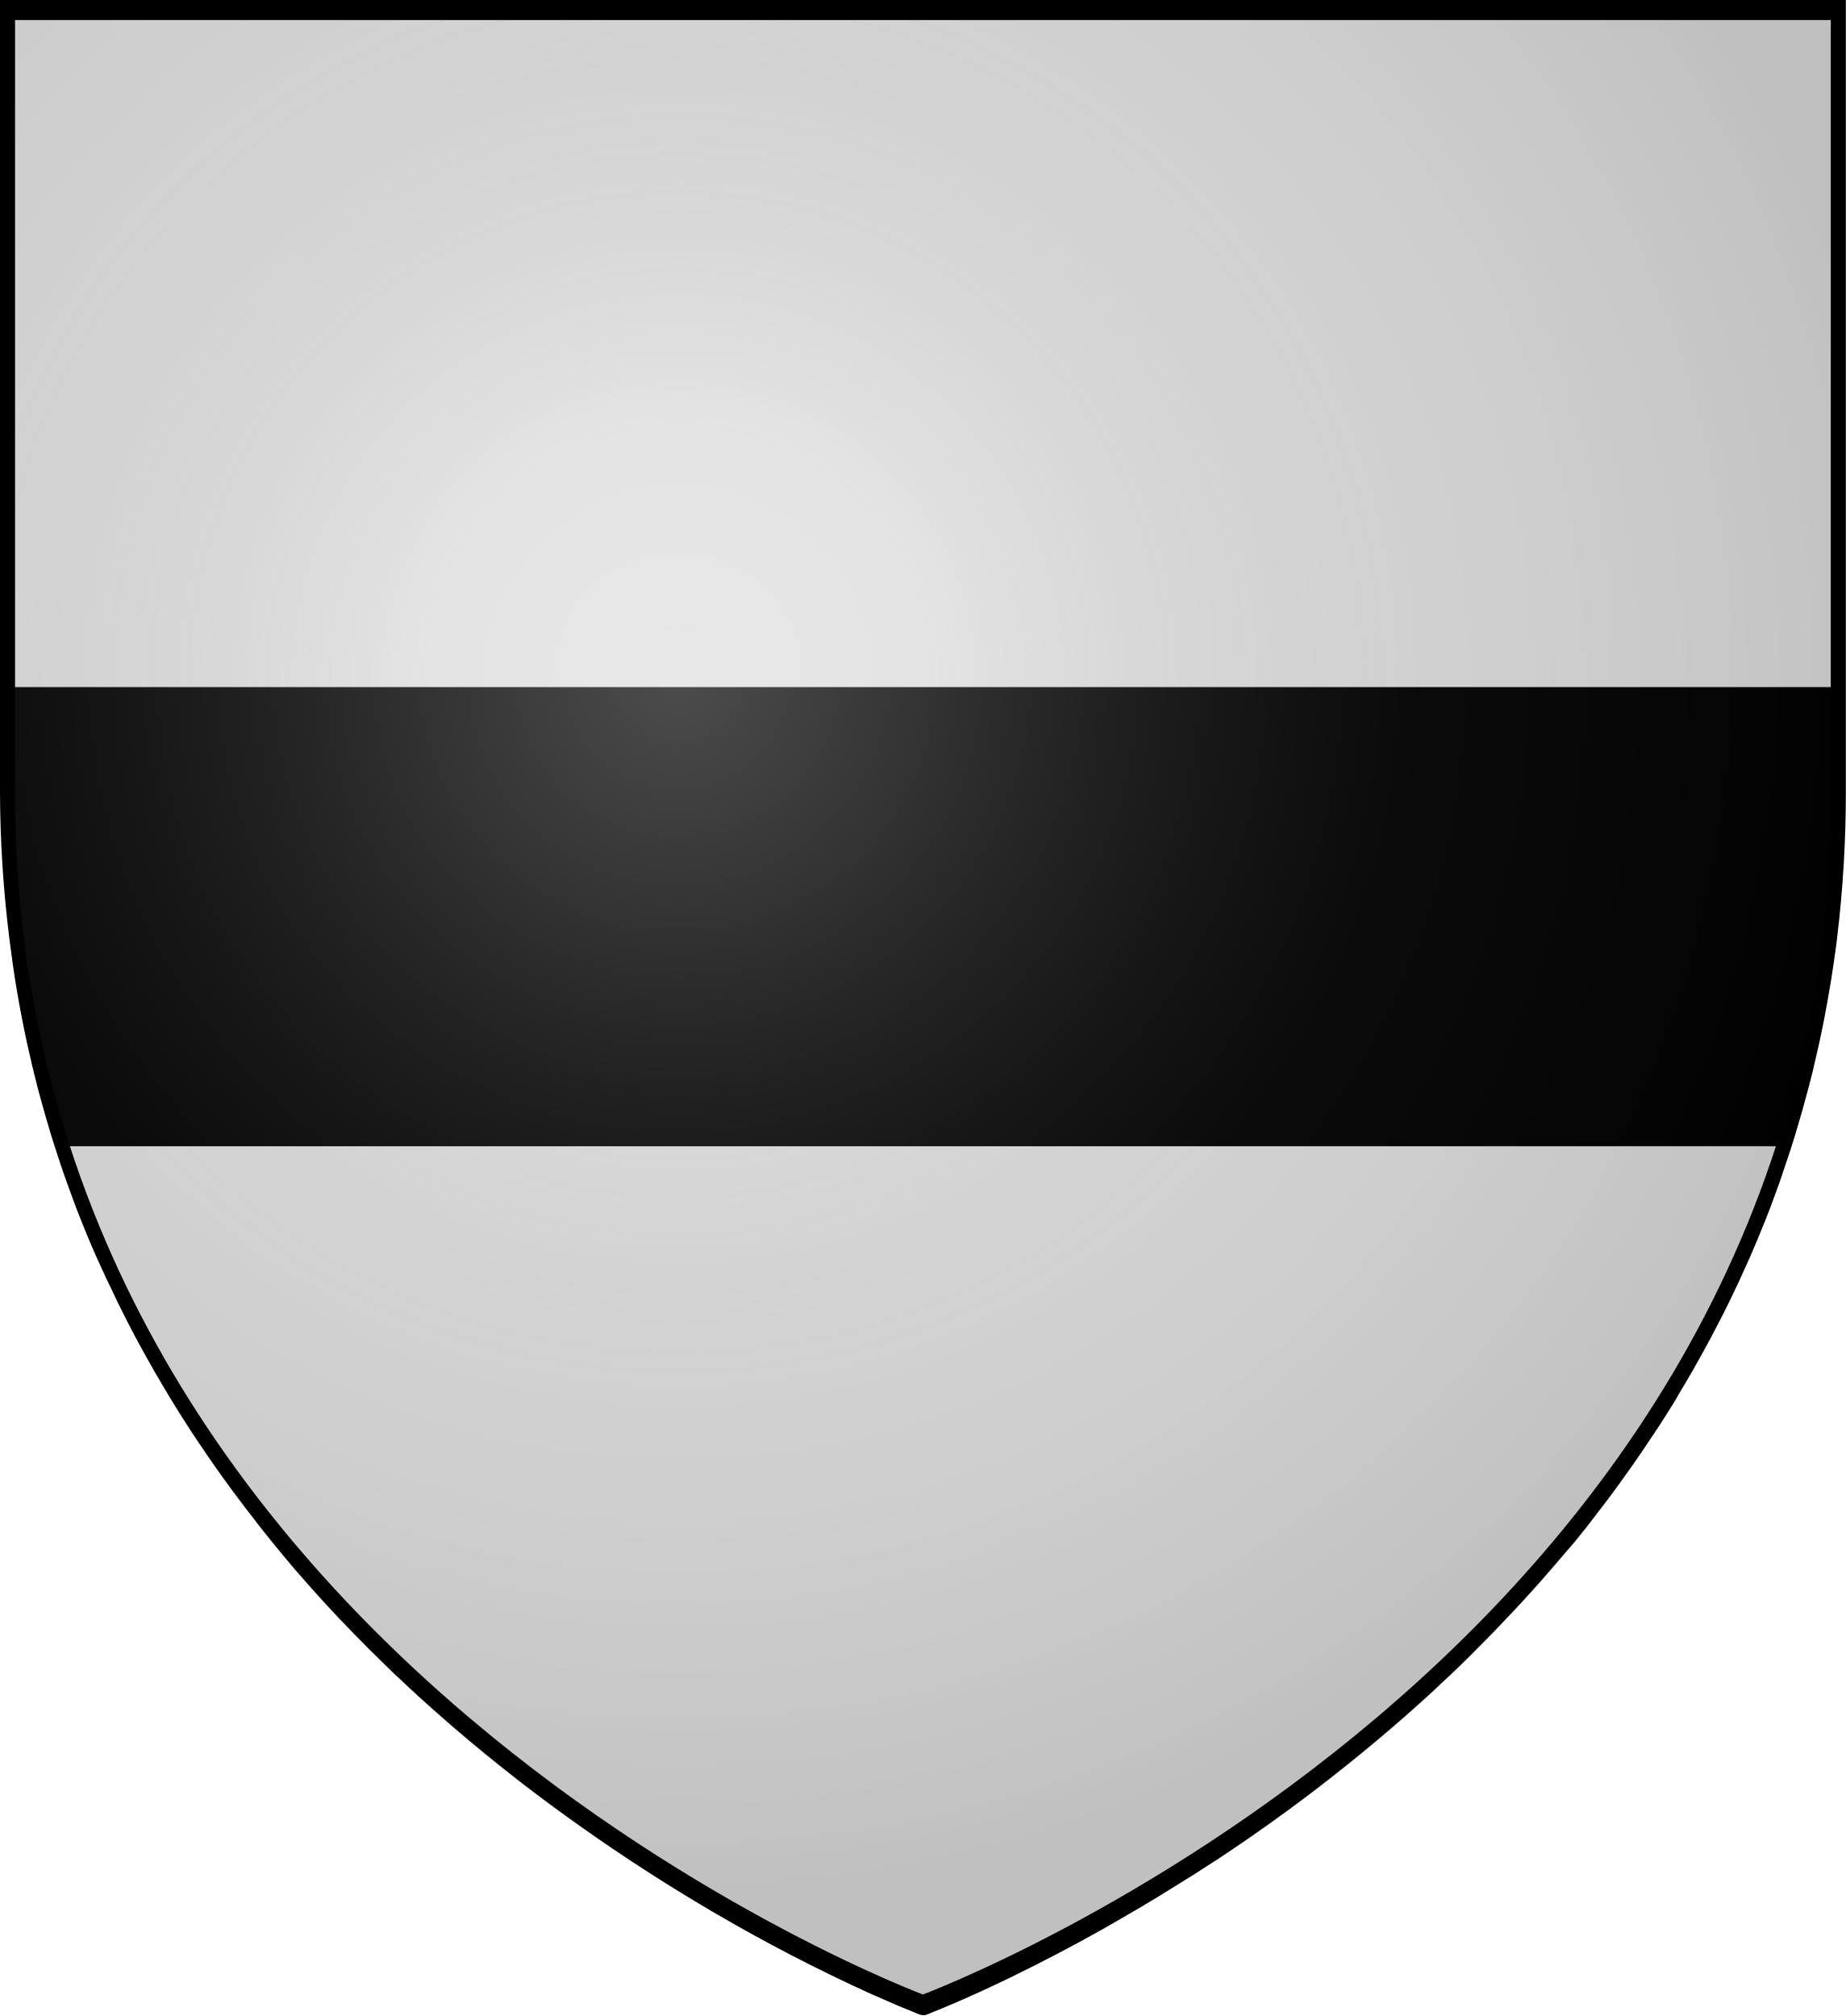
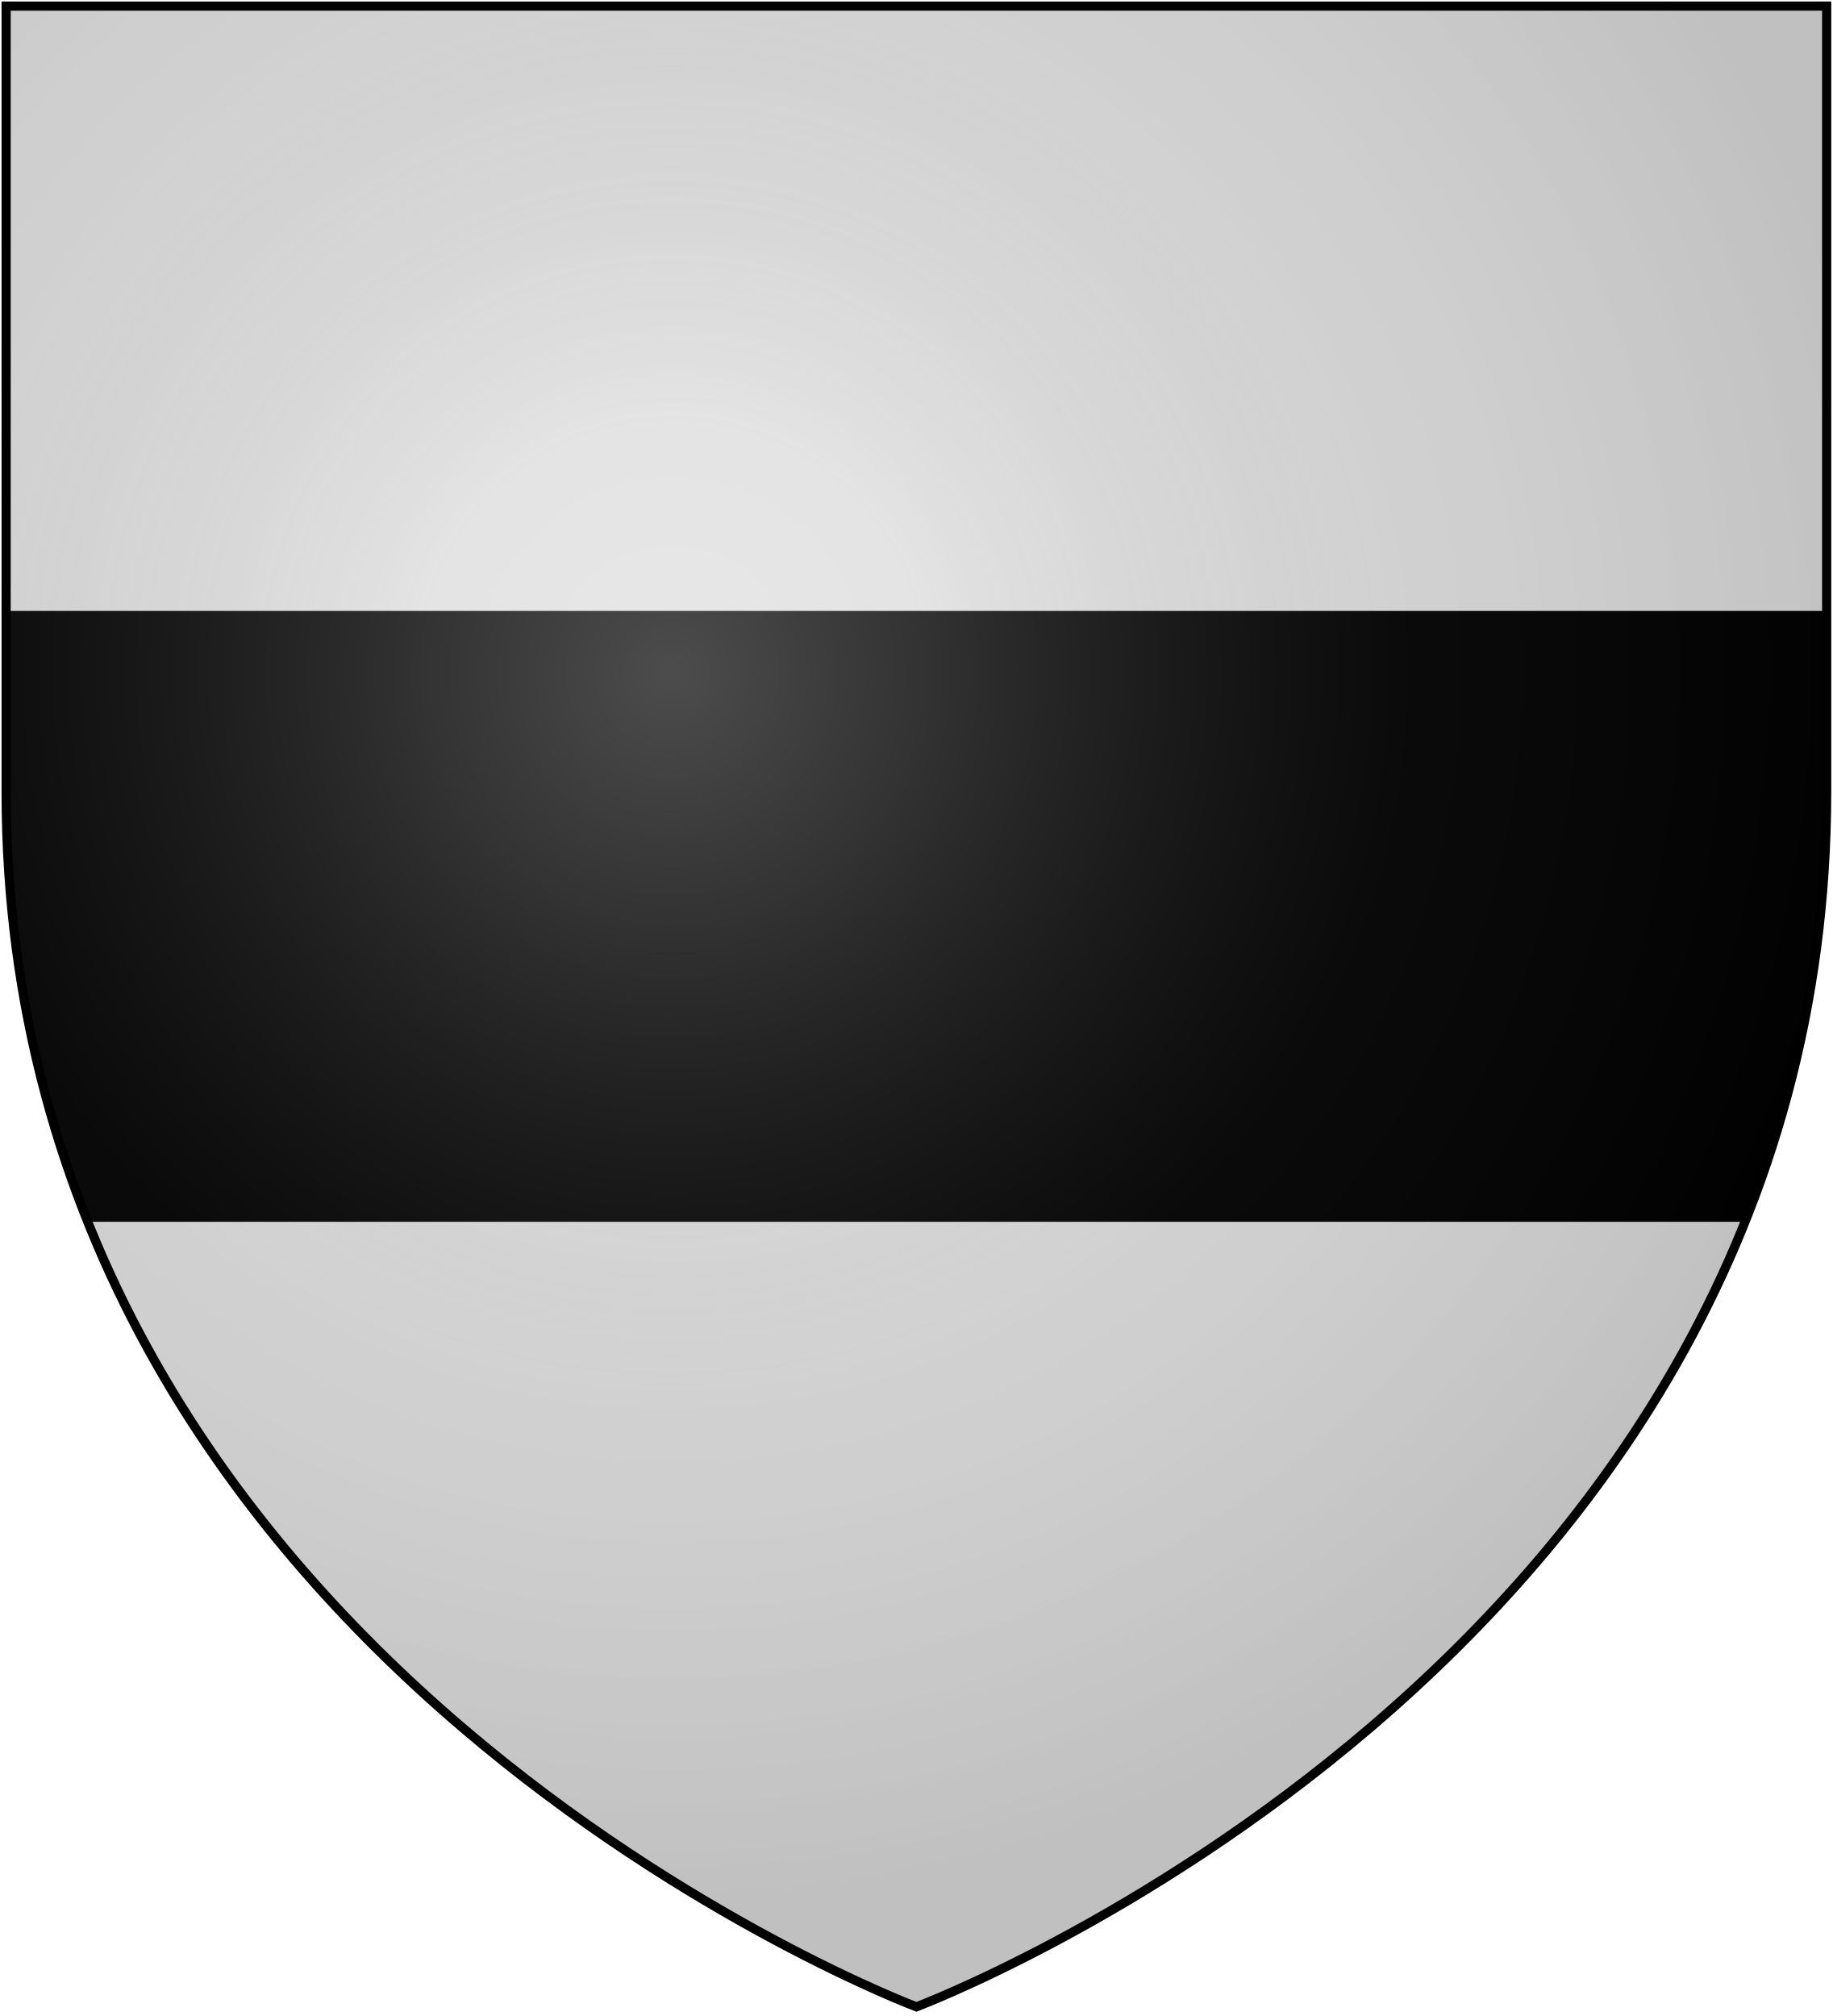
- <svg xmlns="http://www.w3.org/2000/svg" viewBox="0 0 512 559" version="1.1" id="svg271" xml:space="preserve" width="512" height="559">
-   <defs id="defs4">
-     <style id="style2">.cls-1{fill:#dddad0;}.cls-2{fill:#b23d26;}.cls-3{fill:#d1ba59;}.cls-4{fill:none;stroke:#000;stroke-width:3px;}</style>
+ <svg xmlns="http://www.w3.org/2000/svg" xmlns:xlink="http://www.w3.org/1999/xlink" width="600" height="660" version="1.1" id="svg21">
+   <defs id="defs13">
    <radialGradient id="rg" gradientUnits="userSpaceOnUse" cx="220" cy="220" r="405">
-       <stop style="stop-color:#fff;stop-opacity:.3" offset="0" id="stop1419" />
-       <stop style="stop-color:#fff;stop-opacity:.2" offset=".2" id="stop1421" />
-       <stop style="stop-color:#666;stop-opacity:.1" offset=".6" id="stop1423" />
-       <stop style="stop-color:#000;stop-opacity:.13" offset="1" id="stop1425" />
+       <stop style="stop-color:#fff;stop-opacity:.3" offset="0" id="stop2" />
+       <stop style="stop-color:#fff;stop-opacity:.2" offset=".2" id="stop4" />
+       <stop style="stop-color:#666;stop-opacity:.1" offset=".6" id="stop6" />
+       <stop style="stop-color:#000;stop-opacity:.13" offset="1" id="stop8" />
    </radialGradient>
    <clipPath id="clip-shield">
-       <path id="shield" d="m 2,2 v 257 c 0,286 298,398 298,398 0,0 298,-112 298,-398 V 2 Z" />
+       <path id="shield" d="m2,2v257c0,286 298,398 298,398c0,0 298-112 298-398V2z" />
    </clipPath>
-     <radialGradient id="rg-6" gradientUnits="userSpaceOnUse" cx="220" cy="220" r="405" gradientTransform="matrix(0.849299,0,0,0.840185,1.210307,2.61935)">
-       <stop style="stop-color:#ffffff;stop-opacity:.3" offset="0" id="stop753" />
-       <stop style="stop-color:#ffffff;stop-opacity:.2" offset=".2" id="stop755" />
-       <stop style="stop-color:#666666;stop-opacity:.1" offset=".6" id="stop757" />
-       <stop style="stop-color:#000000;stop-opacity:.13" offset="1" id="stop759" />
+     <radialGradient id="rg-4" gradientUnits="userSpaceOnUse" cx="220" cy="220" r="405">
+       <stop style="stop-color:#ffffff;stop-opacity:.3" offset="0" id="stop338" />
+       <stop style="stop-color:#ffffff;stop-opacity:.2" offset=".2" id="stop340" />
+       <stop style="stop-color:#666666;stop-opacity:.1" offset=".6" id="stop342" />
+       <stop style="stop-color:#000000;stop-opacity:.13" offset="1" id="stop344" />
+     </radialGradient>
+     <radialGradient id="radialGradient744" gradientUnits="userSpaceOnUse" cx="220" cy="220" r="405">
+       <stop style="stop-color:#ffffff;stop-opacity:.3" offset="0" id="stop736" />
+       <stop style="stop-color:#ffffff;stop-opacity:.2" offset=".2" id="stop738" />
+       <stop style="stop-color:#666666;stop-opacity:.1" offset=".6" id="stop740" />
+       <stop style="stop-color:#000000;stop-opacity:.13" offset="1" id="stop742" />
    </radialGradient>
  </defs>
-   <g id="g1453" transform="matrix(0.849449,0,0,0.849011,1.165245,-0.4273602)">
-     <g id="design" clip-path="url(#clip-shield)">
-       <rect fill="#dddddd" x="0" y="0" width="600" height="660" id="rect1432" />
-       <path fill="none" stroke="#000000" stroke-width="150" d="M 0,300 H 600" id="path1434" />
-     </g>
+   <g id="design" clip-path="url(#clip-shield)">
+     <rect fill="#ddd" x="0" y="0" width="600" height="660" id="rect15" />
+     <path id="fess" style="fill:#000000" d="m 2,200 v 59 c 0,52.803 10.165,99.669 26.73,141 h 542.539 c 16.565,-41.331 26.73,-88.197 26.73,-141 v -59 z" />
  </g>
-   <g id="Layer_3" data-name="Layer 3" transform="scale(1.060041,1.059876)">
-     <path class="cls-4" d="M 927,122.76 V 328.6 a 313.88,313.88 0 0 1 -2.28,38 c -0.11,0.93 -0.24,1.86 -0.36,2.79 0,0.2 0,0.4 -0.08,0.59 -0.09,0.74 -0.19,1.47 -0.31,2.2 -0.46,3.37 -1,6.69 -1.6,10 -0.07,0.44 -0.15,0.87 -0.23,1.31 -0.16,0.8 -0.29,1.6 -0.45,2.4 -0.16,0.8 -0.34,1.79 -0.51,2.69 l -0.45,2.22 -0.24,1.15 c -0.15,0.71 -0.3,1.44 -0.46,2.15 -0.54,2.37 -1.07,4.71 -1.61,7 l -0.58,2.32 -0.52,2 q -1.53,5.88 -3.27,11.61 c -0.29,1 -0.59,1.94 -0.9,2.92 l -0.6,1.88 c -0.2,0.63 -0.4,1.24 -0.61,1.86 -0.37,1.09 -0.73,2.17 -1.1,3.25 -0.37,1.08 -0.68,2 -1,3 -0.47,1.28 -0.93,2.56 -1.39,3.81 -0.36,1 -0.73,2 -1.11,3 l -0.19,0.5 c -0.43,1.14 -0.87,2.25 -1.32,3.36 -0.45,1.11 -0.87,2.17 -1.31,3.2 0,0.15 -0.12,0.28 -0.18,0.42 -0.4,1 -0.8,2 -1.25,3 -0.45,1 -0.76,1.75 -1.13,2.62 l -0.66,1.49 c -0.48,1.07 -1,2.11 -1.44,3.15 -0.44,1.04 -0.9,2 -1.36,2.93 l -1,2.12 c -0.29,0.63 -0.6,1.25 -0.91,1.87 -0.63,1.33 -1.31,2.64 -2,4 q -2.52,5 -5.19,9.77 l -2,3.57 -0.12,0.21 c -1.4,2.44 -2.82,4.86 -4.28,7.24 a 0.41,0.41 0 0 1 0,0.09 c -0.71,1.2 -1.46,2.4 -2.18,3.54 -0.11,0.16 -0.2,0.32 -0.3,0.47 -0.1,0.15 -0.31,0.5 -0.47,0.74 -0.4,0.64 -0.81,1.28 -1.22,1.92 l -0.65,1 c -0.65,1 -1.31,2 -2,3 l -0.13,0.18 c -0.65,1 -1.31,2 -2,3 l -0.45,0.67 q -2.25,3.29 -4.54,6.46 l -0.31,0.43 c -0.8,1.07 -1.54,2.14 -2.31,3.19 -0.77,1.05 -1.66,2.23 -2.5,3.32 -1.52,2 -3.06,4 -4.61,6 l -0.81,1 q -1.09,1.39 -2.22,2.76 l -2.3,2.64 -0.57,0.69 c -0.4,0.47 -0.79,0.93 -1.2,1.39 a 4.16,4.16 0 0 1 -0.27,0.32 c -0.31,0.37 -0.62,0.73 -0.94,1.09 -1.23,1.44 -2.46,2.87 -3.73,4.29 -0.65,0.75 -1.32,1.5 -2,2.24 -0.68,0.74 -1.52,1.69 -2.29,2.51 -0.77,0.82 -1.47,1.6 -2.22,2.4 q -3,3.2 -5.93,6.24 -2.76,2.82 -5.53,5.59 l -0.83,0.82 c -0.64,0.64 -1.29,1.27 -1.93,1.89 -0.92,0.89 -1.85,1.78 -2.79,2.66 l -2.28,2.12 c -0.68,0.65 -1.36,1.28 -2,1.91 q -14.52,13.32 -30.16,25.31 c -1,0.77 -2,1.52 -3,2.28 q -9.86,7.43 -20.1,14.31 -1.56,1.05 -3.12,2.07 c -1,0.65 -2,1.29 -3,1.92 l -0.18,0.12 v 0 l -2.24,1.45 c -0.86,0.55 -1.72,1.1 -2.57,1.6 l -1.74,1.09 c -3.67,2.31 -7.25,4.48 -10.73,6.54 l -2.41,1.4 -2.36,1.37 -2.33,1.34 -2.23,1.29 c -8.34,4.68 -15.9,8.59 -22.38,11.76 l -1.6,0.8 c -10.64,5.15 -18.12,8.22 -21,9.35 l -0.42,0.17 -0.61,0.24 h -0.14 -0.08 l -0.23,-0.09 h -0.21 l -1.07,-0.42 -0.54,-0.23 c -0.87,-0.34 -2,-0.8 -3.37,-1.38 l -0.46,-0.18 c -1.76,-0.8 -3.89,-1.67 -6.33,-2.77 l -1.39,-0.61 a 442.25,442.25 0 0 1 -39.75,-20.6 c -0.8,-0.44 -1.6,-0.92 -2.35,-1.38 q -7.23,-4.26 -14.29,-8.78 -5.26,-3.36 -10.42,-6.85 c -0.75,-0.51 -1.49,-1 -2.23,-1.53 -0.57,-0.38 -1.13,-0.76 -1.69,-1.16 q -8.21,-5.66 -16.15,-11.66 l -2.63,-2 -0.61,-0.47 c -0.77,-0.6 -1.55,-1.2 -2.33,-1.82 l -2.37,-1.86 -0.44,-0.35 c -6.19,-4.92 -12.43,-10.15 -18.64,-15.69 L 558.08,566 q -2.31,-2.05 -4.59,-4.2 l -1.67,-1.57 -1.82,-1.69 -2,-1.94 c -1.12,-1.07 -2.23,-2.17 -3.33,-3.27 -0.85,-0.79 -1.69,-1.66 -2.52,-2.5 l -0.24,-0.26 c -0.84,-0.83 -1.67,-1.67 -2.5,-2.51 l -0.34,-0.36 c -0.55,-0.56 -1.09,-1.12 -1.63,-1.69 l -1,-1.06 -1,-1 -0.13,-0.15 -2.1,-2.25 c -1.12,-1.2 -2.24,-2.41 -3.34,-3.64 v 0 c -1.11,-1.23 -2.21,-2.46 -3.31,-3.71 l -1.31,-1.5 -0.74,-0.84 c -0.57,-0.65 -1.12,-1.29 -1.66,-1.94 q -1,-1.2 -2,-2.4 -4.28,-5.1 -8.39,-10.48 c -0.76,-1 -1.5,-1.93 -2.24,-2.92 -1.89,-2.47 -3.73,-5 -5.57,-7.55 -0.55,-0.8 -1.12,-1.59 -1.68,-2.39 -0.13,-0.16 -0.24,-0.34 -0.36,-0.5 -0.59,-0.86 -1.19,-1.7 -1.77,-2.56 l -1.54,-2.28 a 1,1 0 0 1 -0.12,-0.17 c -0.39,-0.57 -0.77,-1.14 -1.15,-1.72 -0.38,-0.58 -0.79,-1.17 -1.18,-1.77 l -1,-1.54 a 1,1 0 0 0 -0.15,-0.24 l -2.22,-3.48 -0.22,-0.36 -0.88,-1.43 -1.22,-2 -0.32,-0.53 c -0.17,-0.27 -0.34,-0.56 -0.51,-0.85 -0.46,-0.76 -0.94,-1.56 -1.38,-2.33 l -0.64,-1.1 c -0.5,-0.84 -1,-1.67 -1.49,-2.57 q -4.61,-8 -8.77,-16.46 c -0.35,-0.69 -0.69,-1.38 -1,-2.09 -0.22,-0.44 -0.44,-0.88 -0.65,-1.35 -0.43,-0.87 -0.8,-1.74 -1.25,-2.63 A 25.91,25.91 0 0 1 474,453.75 l -0.23,-0.48 c -0.27,-0.58 -0.53,-1.16 -0.81,-1.75 l -0.26,-0.57 c -0.27,-0.59 -0.52,-1.19 -0.8,-1.78 q -1.44,-3.25 -2.79,-6.57 c -0.42,-1 -0.8,-2 -1.23,-3.08 -0.1,-0.25 -0.21,-0.52 -0.31,-0.79 -0.4,-1 -0.8,-2 -1.16,-3 -0.36,-1 -0.69,-1.82 -1,-2.74 l -0.24,-0.65 c -0.17,-0.44 -0.33,-0.91 -0.49,-1.35 q -1,-2.7 -1.9,-5.44 c -0.21,-0.6 -0.4,-1.2 -0.6,-1.8 -0.26,-0.8 -0.51,-1.54 -0.75,-2.32 -0.14,-0.41 -0.27,-0.8 -0.4,-1.22 -0.25,-0.8 -0.49,-1.59 -0.75,-2.39 -0.31,-1 -0.61,-2.06 -0.92,-3.11 -0.19,-0.64 -0.39,-1.28 -0.57,-1.95 -0.37,-1.29 -0.74,-2.58 -1.09,-3.89 -0.19,-0.68 -0.37,-1.35 -0.55,-2 -0.13,-0.5 -0.27,-1 -0.4,-1.51 -0.32,-1.22 -0.62,-2.45 -0.92,-3.7 -0.18,-0.7 -0.34,-1.4 -0.52,-2.11 -0.07,-0.28 -0.13,-0.56 -0.19,-0.85 -0.37,-1.55 -0.72,-3.11 -1.07,-4.69 -0.26,-1.16 -0.5,-2.33 -0.74,-3.5 -0.13,-0.71 -0.29,-1.43 -0.42,-2.14 -0.13,-0.71 -0.32,-1.59 -0.48,-2.45 a 1.86,1.86 0 0 0 -0.09,-0.47 c -0.16,-0.8 -0.3,-1.64 -0.45,-2.48 -0.15,-0.84 -0.32,-1.84 -0.48,-2.77 -0.16,-0.93 -0.29,-1.8 -0.45,-2.71 q -0.57,-3.7 -1.07,-7.47 c -0.17,-1.23 -0.33,-2.47 -0.48,-3.71 A 312.7,312.7 0 0 1 447,328.58 V 122.76 Z" transform="translate(-445.5,-121.26)" id="path268" />
-   </g>
-   <path id="shine" d="M 2.909,4.3 V 220.227 c 0,240.293 253.091,334.394 253.091,334.394 0,0 253.091,-94.101 253.091,-334.394 V 4.3 Z" style="fill:url(#rg-6);stroke:#000000;stroke-width:2.534" />
+   <use id="shine" xlink:href="#shield" fill="url(#rg)" stroke="#000" stroke-width="3" />
</svg>
